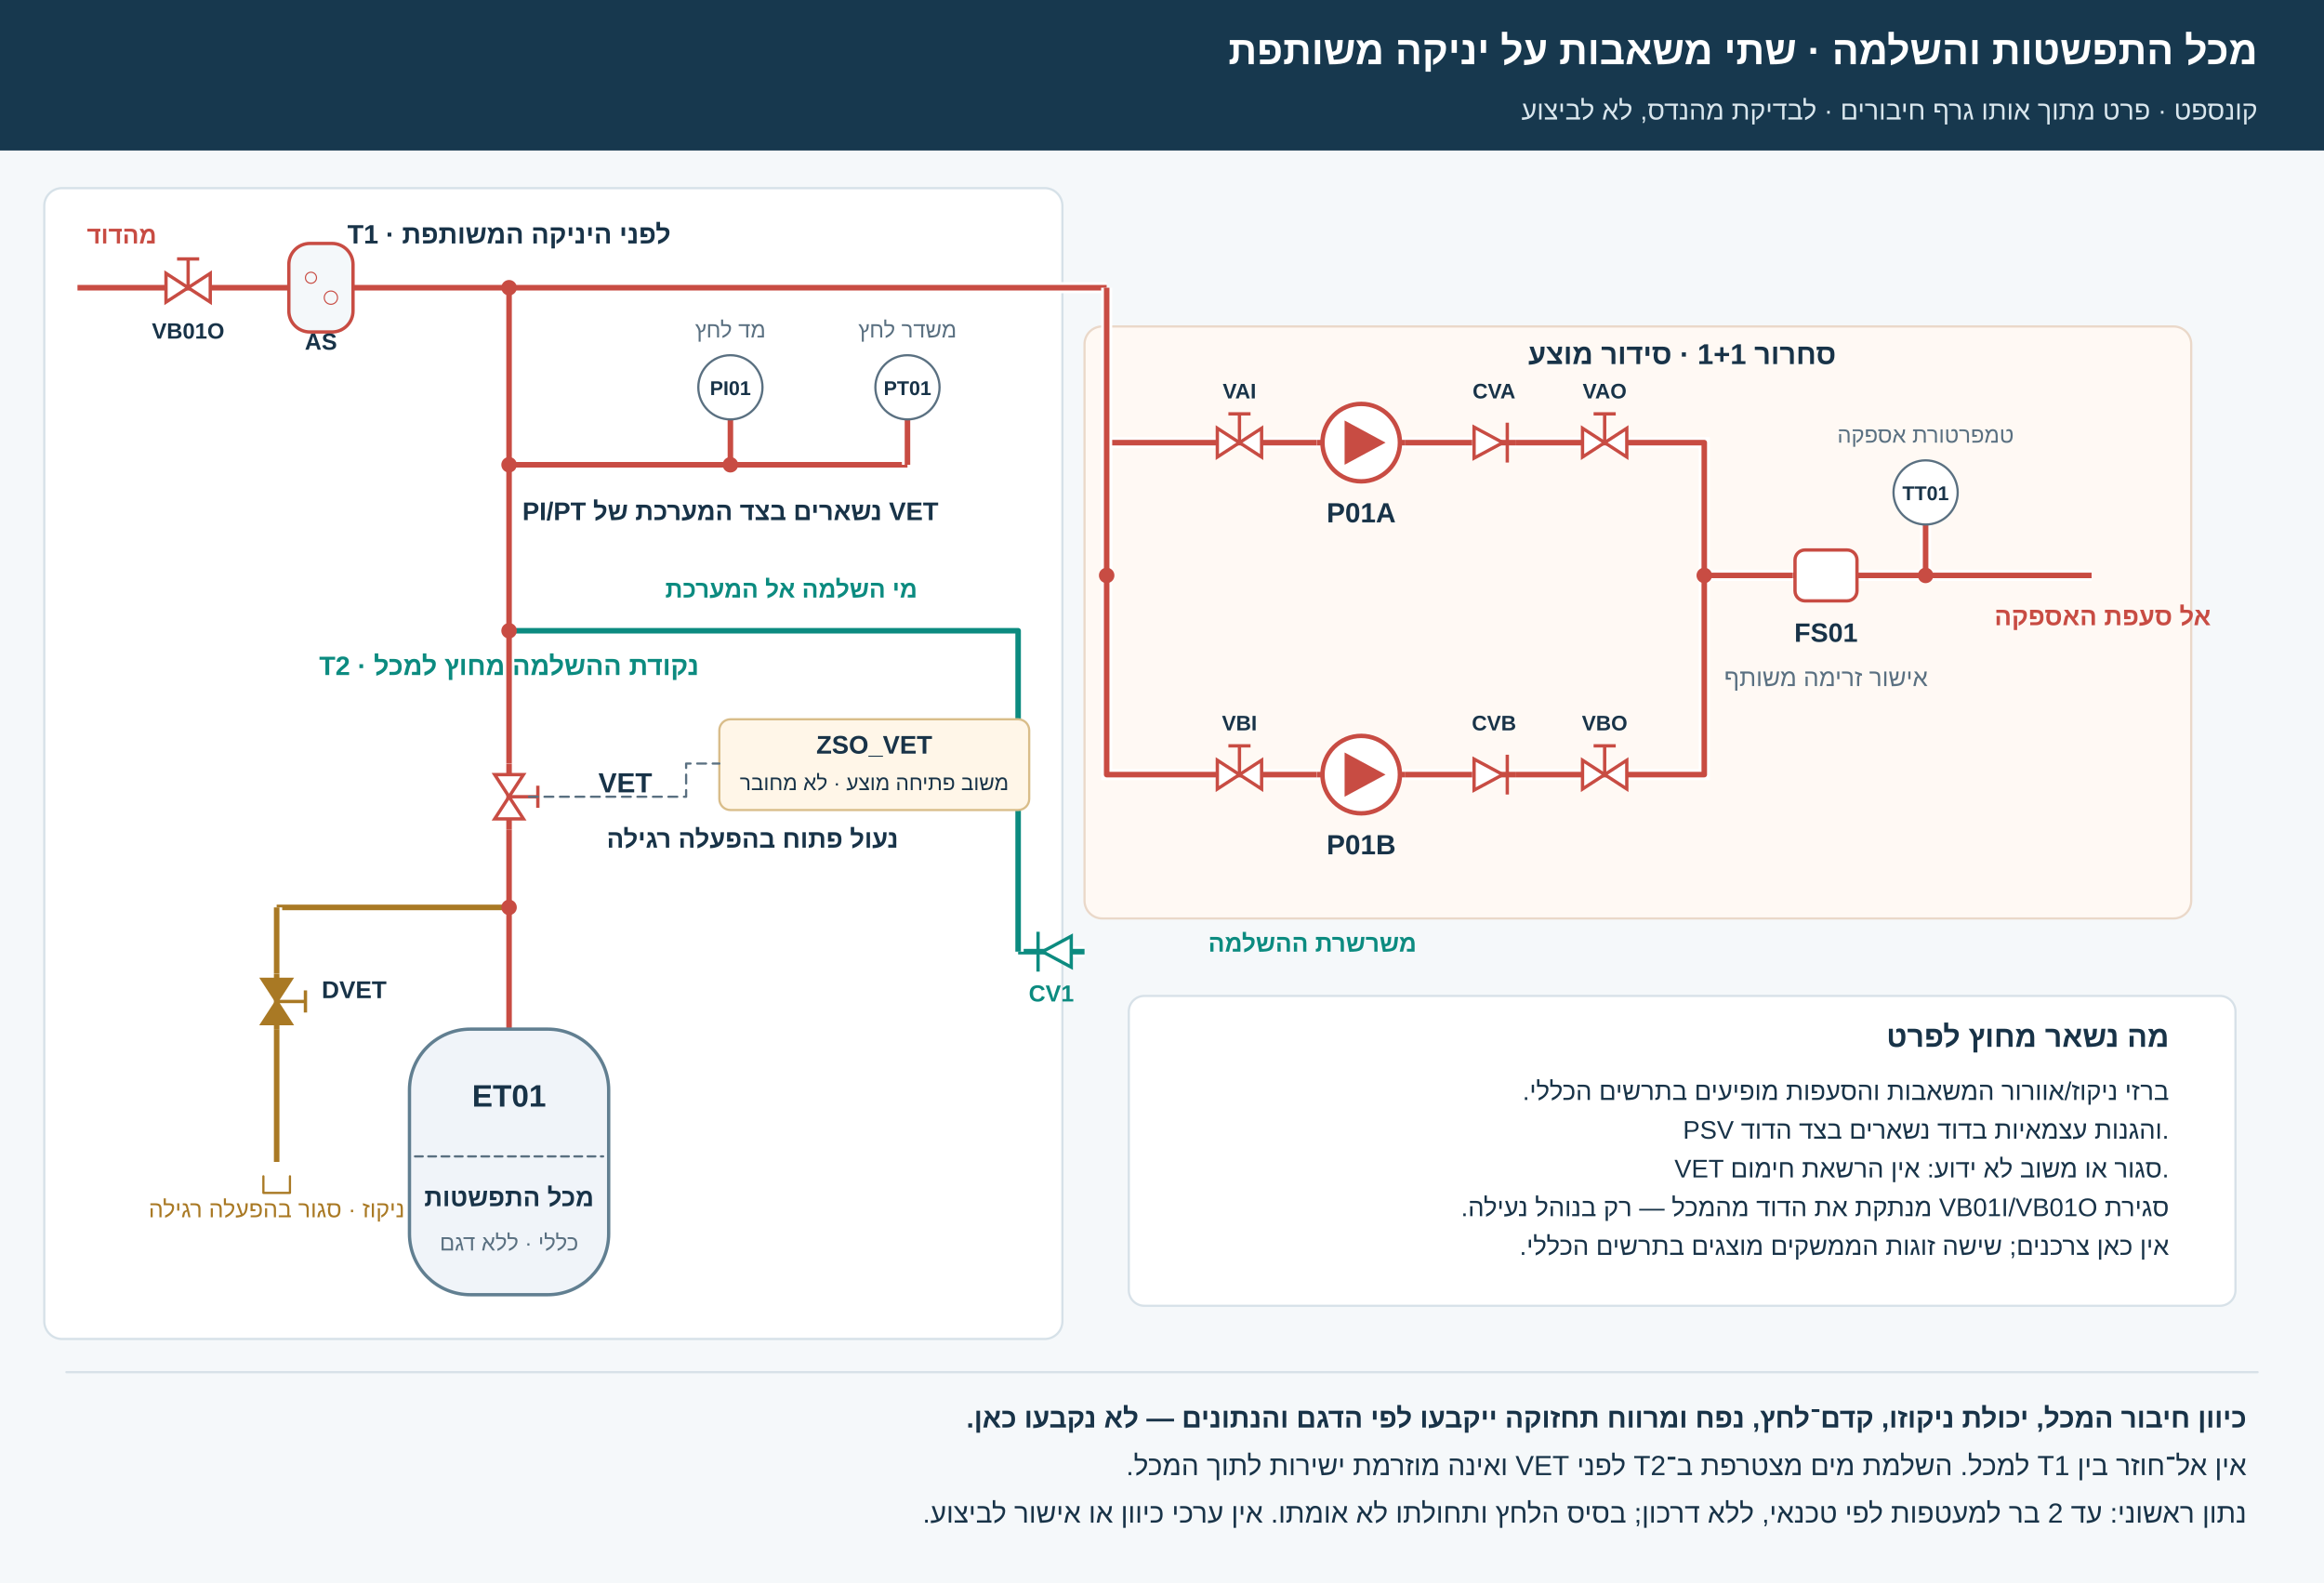
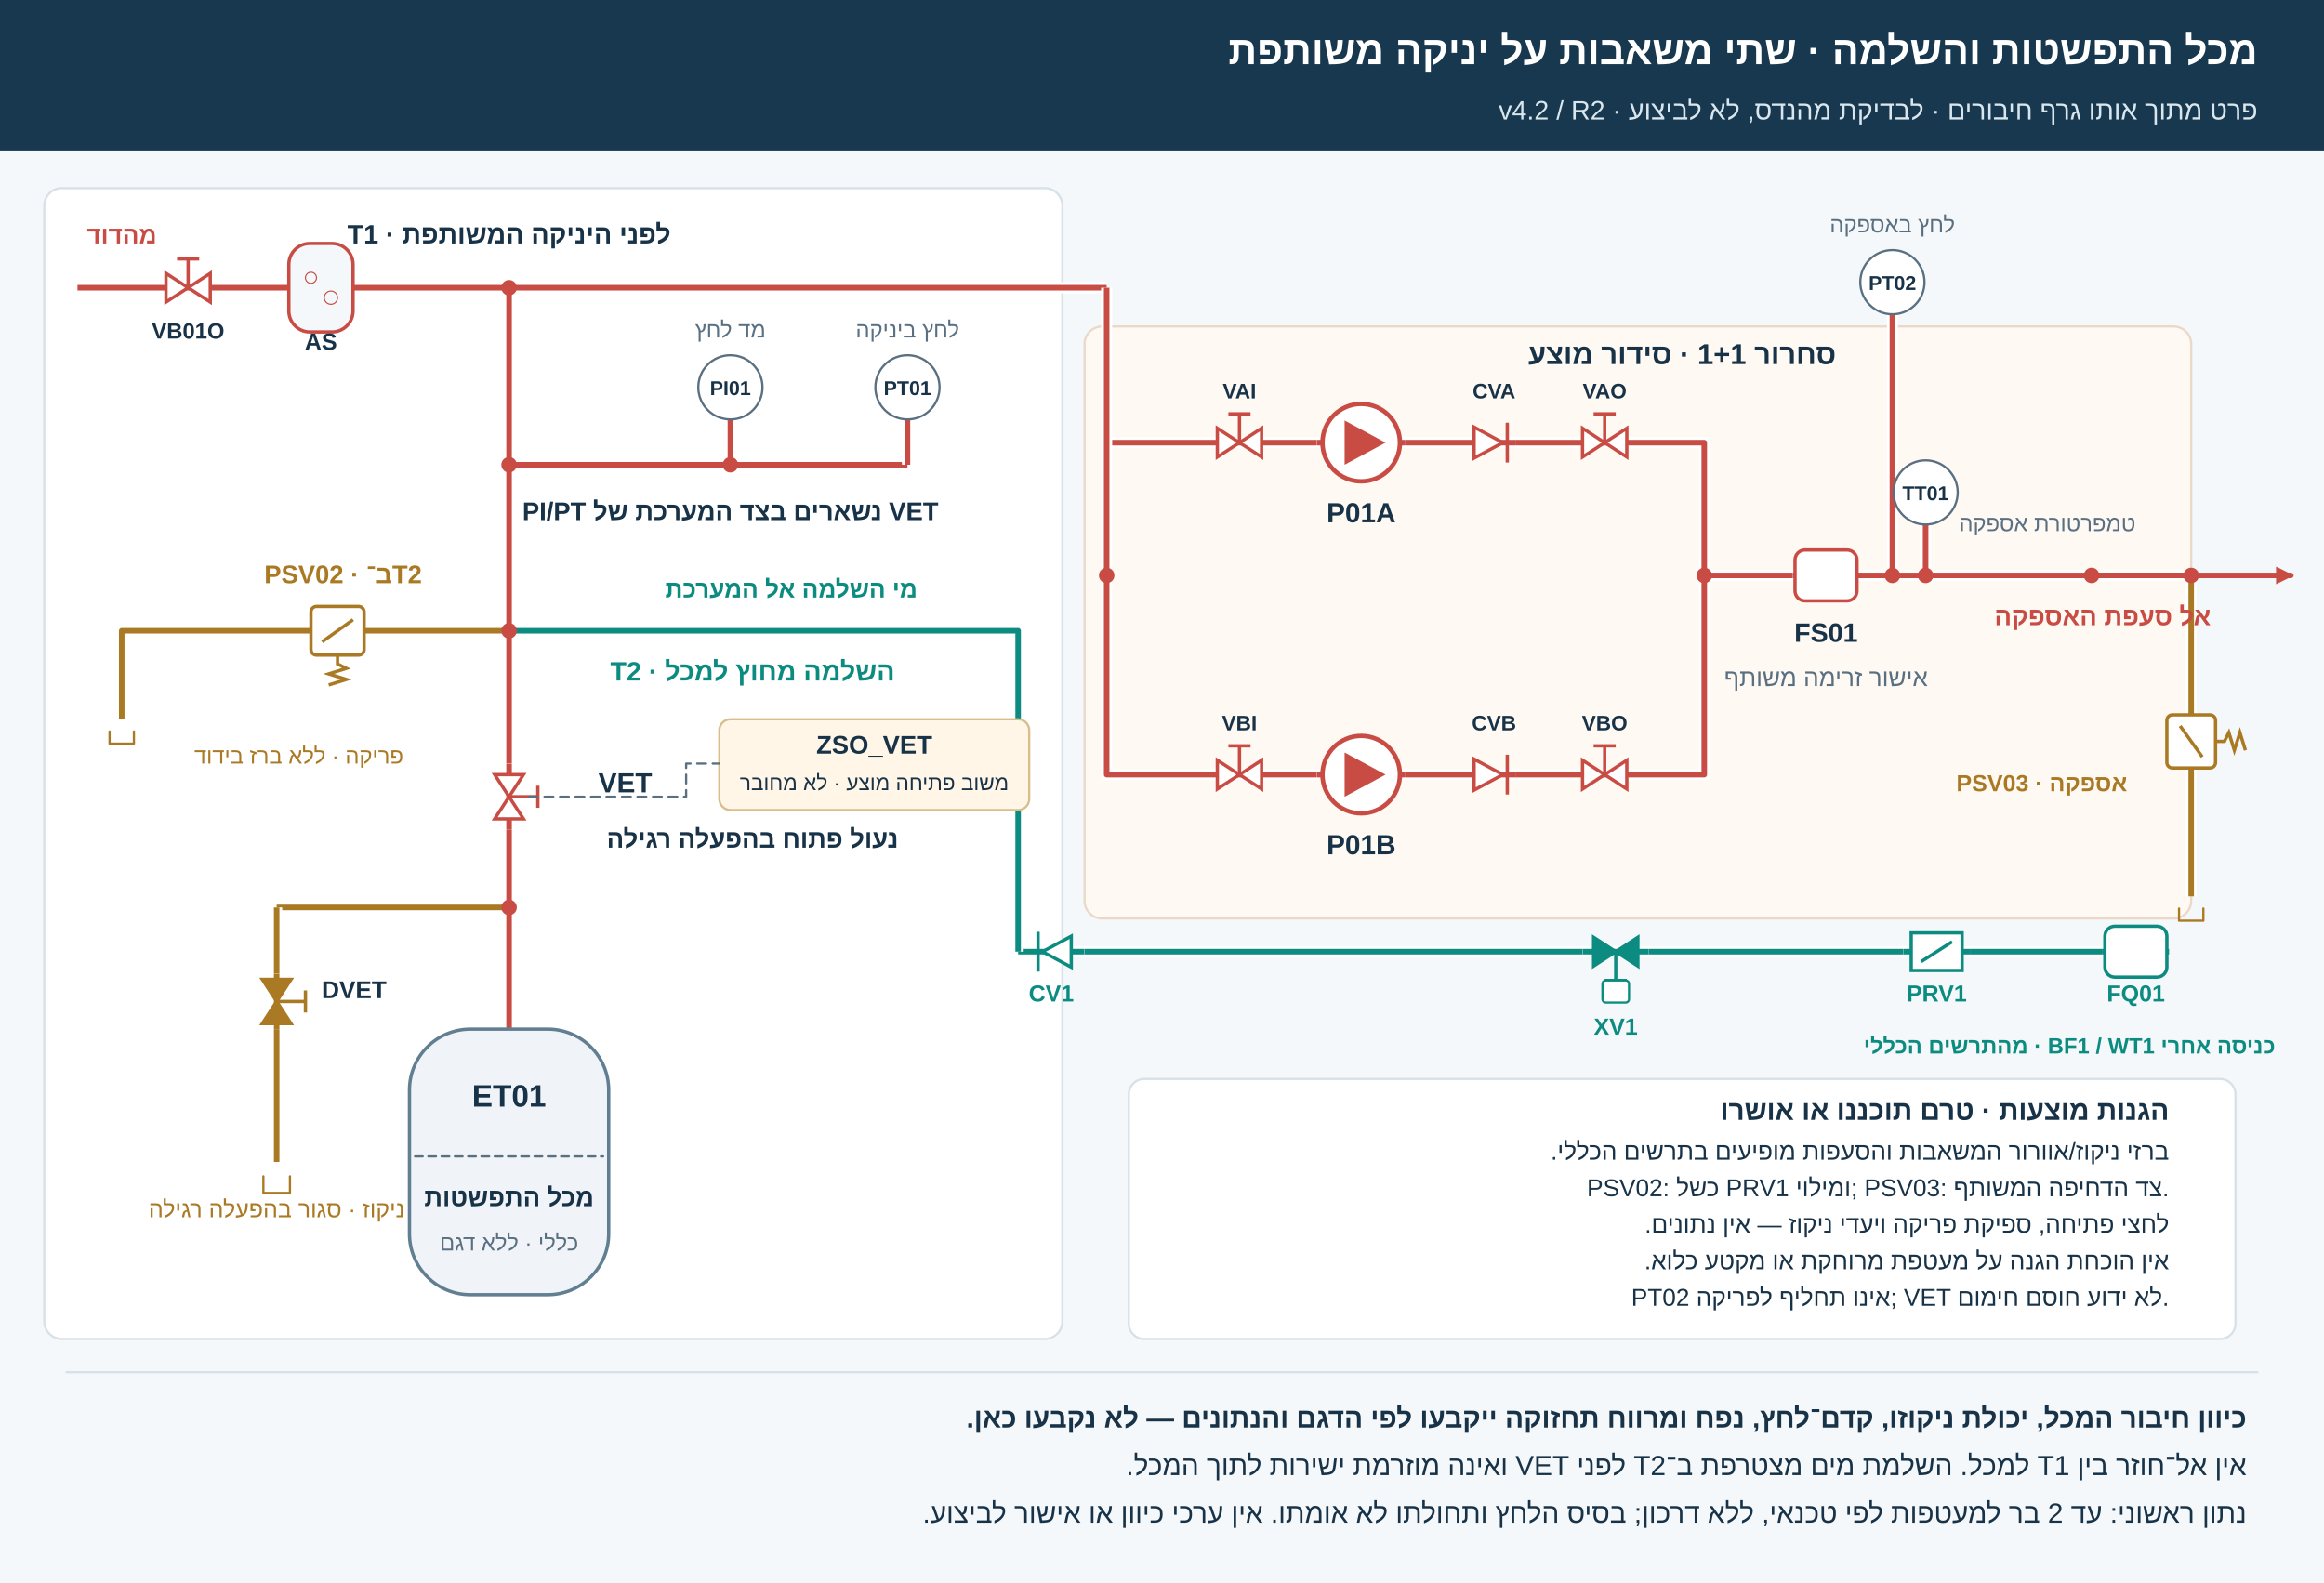
<svg xmlns="http://www.w3.org/2000/svg" width="2100" height="1430" viewBox="0 0 2100 1430" role="img" aria-labelledby="detail-title detail-description">
  <defs>
    <marker id="hot" viewBox="0 0 12 12" refX="10" refY="6" markerWidth="3.2" markerHeight="3.2" orient="auto-start-reverse">
      <path d="M0 0 L12 6 L0 12 Z" fill="#c84c43" />
    </marker>
    <marker id="ret" viewBox="0 0 12 12" refX="10" refY="6" markerWidth="3.2" markerHeight="3.2" orient="auto-start-reverse">
      <path d="M0 0 L12 6 L0 12 Z" fill="#217ca9" />
    </marker>
    <marker id="fill" viewBox="0 0 12 12" refX="10" refY="6" markerWidth="3.2" markerHeight="3.2" orient="auto-start-reverse">
      <path d="M0 0 L12 6 L0 12 Z" fill="#0c8b80" />
    </marker>
    <marker id="chem" viewBox="0 0 12 12" refX="10" refY="6" markerWidth="3.2" markerHeight="3.2" orient="auto-start-reverse">
      <path d="M0 0 L12 6 L0 12 Z" fill="#8652aa" />
    </marker>
    <marker id="drain" viewBox="0 0 12 12" refX="10" refY="6" markerWidth="3.2" markerHeight="3.2" orient="auto-start-reverse">
      <path d="M0 0 L12 6 L0 12 Z" fill="#a97924" />
    </marker>
    <marker id="ink" viewBox="0 0 12 12" refX="10" refY="6" markerWidth="3.2" markerHeight="3.2" orient="auto-start-reverse">
      <path d="M0 0 L12 6 L0 12 Z" fill="#183348" />
    </marker>
    <marker id="muted" viewBox="0 0 12 12" refX="10" refY="6" markerWidth="3.2" markerHeight="3.2" orient="auto-start-reverse">
      <path d="M0 0 L12 6 L0 12 Z" fill="#5a7081" />
    </marker>
    <marker id="line" viewBox="0 0 12 12" refX="10" refY="6" markerWidth="3.2" markerHeight="3.2" orient="auto-start-reverse">
      <path d="M0 0 L12 6 L0 12 Z" fill="#d7e1e8" />
    </marker>
  </defs>
  <g font-family="Arial, Noto Sans Hebrew, sans-serif">
    <rect x="0" y="0" width="2100" height="1430" rx="0" fill="#f5f8fa" stroke="#f5f8fa" stroke-width="2" />
    <rect x="0" y="0" width="2100" height="135" rx="0" fill="#17384e" stroke="#17384e" stroke-width="2" />
    <text x="2040" y="58" fill="white" font-size="36" font-weight="700" text-anchor="start" direction="rtl" unicode-bidi="plaintext">מכל התפשטות והשלמה · שתי משאבות על יניקה משותפת</text>
-     <text x="2040" y="108" fill="#d9e6ed" font-size="24" font-weight="400" text-anchor="start" direction="rtl" unicode-bidi="plaintext">קונספט · פרט מתוך אותו גרף חיבורים · לבדיקת מהנדס, לא לביצוע</text>
+     <text x="2040" y="108" fill="#d9e6ed" font-size="24" font-weight="400" text-anchor="start" direction="rtl" unicode-bidi="plaintext">v4.2 / R2 · פרט מתוך אותו גרף חיבורים · לבדיקת מהנדס, לא לביצוע</text>
    <rect x="40" y="170" width="920" height="1040" rx="16" fill="white" stroke="#d6e1e8" stroke-width="2" />
    <rect x="980" y="295" width="1000" height="535" rx="16" fill="#fff9f4" stroke="#ead8c9" stroke-width="2" />
    <text x="1520" y="329" fill="#183348" font-size="26" font-weight="700" text-anchor="middle" direction="rtl" unicode-bidi="plaintext">סחרור 1+1 · סידור מוצע</text>
    <g data-edge="AS_IN&gt;AS_OUT" data-a="AS_IN" data-b="AS_OUT" data-kind="hot" data-state="open">
      <path d="M 260 260 L 320 260" fill="none" stroke="white" stroke-width="10" />
      <path d="M 260 260 L 320 260" fill="none" stroke="#c84c43" stroke-width="5" stroke-linejoin="round" />
    </g>
    <g data-edge="AS_OUT&gt;T1" data-a="AS_OUT" data-b="T1" data-kind="hot" data-state="open">
      <path d="M 320 260 L 460 260" fill="none" stroke="white" stroke-width="10" />
      <path d="M 320 260 L 460 260" fill="none" stroke="#c84c43" stroke-width="5" stroke-linejoin="round" />
    </g>
    <g data-edge="FS_IN&gt;FS_OUT" data-a="FS_IN" data-b="FS_OUT" data-kind="hot" data-state="open">
      <path d="M 1620 520 L 1680 520" fill="none" stroke="white" stroke-width="10" />
      <path d="M 1620 520 L 1680 520" fill="none" stroke="#c84c43" stroke-width="5" stroke-linejoin="round" />
    </g>
-     <g data-edge="FS_OUT&gt;TT_TAP" data-a="FS_OUT" data-b="TT_TAP" data-kind="hot" data-state="open">
-       <path d="M 1680 520 L 1740 520" fill="none" stroke="white" stroke-width="10" />
-       <path d="M 1680 520 L 1740 520" fill="none" stroke="#c84c43" stroke-width="5" stroke-linejoin="round" />
-     </g>
    <g data-edge="TT_TAP&gt;SUPPLY" data-a="TT_TAP" data-b="SUPPLY" data-kind="hot" data-state="open">
      <path d="M 1740 520 L 1890 520" fill="none" stroke="white" stroke-width="10" />
      <path d="M 1740 520 L 1890 520" fill="none" stroke="#c84c43" stroke-width="5" stroke-linejoin="round" />
    </g>
    <g data-edge="TT_TAP&gt;TT01" data-a="TT_TAP" data-b="TT01" data-kind="hot" data-state="open">
      <path d="M 1740 520 L 1740 445" fill="none" stroke="white" stroke-width="10" />
      <path d="M 1740 520 L 1740 445" fill="none" stroke="#c84c43" stroke-width="5" stroke-linejoin="round" />
    </g>
    <g data-edge="T1&gt;ET_PRESS_TEE" data-a="T1" data-b="ET_PRESS_TEE" data-kind="hot" data-state="open">
      <path d="M 460 260 L 460 420" fill="none" stroke="white" stroke-width="10" />
      <path d="M 460 260 L 460 420" fill="none" stroke="#c84c43" stroke-width="5" stroke-linejoin="round" />
    </g>
    <g data-edge="ET_PRESS_TEE&gt;T2" data-a="ET_PRESS_TEE" data-b="T2" data-kind="hot" data-state="open">
      <path d="M 460 420 L 460 570" fill="none" stroke="white" stroke-width="10" />
      <path d="M 460 420 L 460 570" fill="none" stroke="#c84c43" stroke-width="5" stroke-linejoin="round" />
    </g>
    <g data-edge="ET_PRESS_TEE&gt;PI_TAP" data-a="ET_PRESS_TEE" data-b="PI_TAP" data-kind="hot" data-state="open">
      <path d="M 460 420 L 660 420" fill="none" stroke="white" stroke-width="10" />
      <path d="M 460 420 L 660 420" fill="none" stroke="#c84c43" stroke-width="5" stroke-linejoin="round" />
    </g>
    <g data-edge="PI_TAP&gt;PT_TAP" data-a="PI_TAP" data-b="PT_TAP" data-kind="hot" data-state="open">
      <path d="M 660 420 L 820 420" fill="none" stroke="white" stroke-width="10" />
      <path d="M 660 420 L 820 420" fill="none" stroke="#c84c43" stroke-width="5" stroke-linejoin="round" />
    </g>
    <g data-edge="PI_TAP&gt;PI01" data-a="PI_TAP" data-b="PI01" data-kind="hot" data-state="open">
      <path d="M 660 420 L 660 350" fill="none" stroke="white" stroke-width="10" />
      <path d="M 660 420 L 660 350" fill="none" stroke="#c84c43" stroke-width="5" stroke-linejoin="round" />
    </g>
    <g data-edge="PT_TAP&gt;PT01" data-a="PT_TAP" data-b="PT01" data-kind="hot" data-state="open">
      <path d="M 820 420 L 820 350" fill="none" stroke="white" stroke-width="10" />
      <path d="M 820 420 L 820 350" fill="none" stroke="#c84c43" stroke-width="5" stroke-linejoin="round" />
    </g>
    <g data-edge="VET_IN&gt;VET_OUT" data-a="VET_IN" data-b="VET_OUT" data-kind="hot" data-state="locked_open">
      <path d="M 460 690 L 460 750" fill="none" stroke="white" stroke-width="10" />
      <path d="M 460 690 L 460 750" fill="none" stroke="#c84c43" stroke-width="5" stroke-linejoin="round" />
    </g>
    <g data-edge="T2&gt;VET_IN" data-a="T2" data-b="VET_IN" data-kind="hot" data-state="open">
      <path d="M 460 570 L 460 690" fill="none" stroke="white" stroke-width="10" />
      <path d="M 460 570 L 460 690" fill="none" stroke="#c84c43" stroke-width="5" stroke-linejoin="round" />
    </g>
    <g data-edge="VET_OUT&gt;ET_DRAIN_TEE" data-a="VET_OUT" data-b="ET_DRAIN_TEE" data-kind="hot" data-state="open">
      <path d="M 460 750 L 460 820" fill="none" stroke="white" stroke-width="10" />
      <path d="M 460 750 L 460 820" fill="none" stroke="#c84c43" stroke-width="5" stroke-linejoin="round" />
    </g>
    <g data-edge="ET_DRAIN_TEE&gt;ET_WATER" data-a="ET_DRAIN_TEE" data-b="ET_WATER" data-kind="hot" data-state="open">
      <path d="M 460 820 L 460 930" fill="none" stroke="white" stroke-width="10" />
      <path d="M 460 820 L 460 930" fill="none" stroke="#c84c43" stroke-width="5" stroke-linejoin="round" />
    </g>
    <g data-edge="ET_DRAIN_TEE&gt;DRAIN_BRANCH" data-a="ET_DRAIN_TEE" data-b="DRAIN_BRANCH" data-kind="drain" data-state="open">
      <path d="M 460 820 L 250 820" fill="none" stroke="white" stroke-width="10" />
      <path d="M 460 820 L 250 820" fill="none" stroke="#a97924" stroke-width="5" stroke-linejoin="round" />
    </g>
    <g data-edge="DVET_IN&gt;DVET_OUT" data-a="DVET_IN" data-b="DVET_OUT" data-kind="drain" data-state="closed">
      <path d="M 250 880 L 250 930" fill="none" stroke="white" stroke-width="10" />
      <path d="M 250 880 L 250 930" fill="none" stroke="#a97924" stroke-width="5" stroke-linejoin="round" />
    </g>
    <g data-edge="DRAIN_BRANCH&gt;DVET_IN" data-a="DRAIN_BRANCH" data-b="DVET_IN" data-kind="drain" data-state="open">
      <path d="M 250 820 L 250 880" fill="none" stroke="white" stroke-width="10" />
      <path d="M 250 820 L 250 880" fill="none" stroke="#a97924" stroke-width="5" stroke-linejoin="round" />
    </g>
    <g data-edge="DVET_OUT&gt;ET_DRAIN" data-a="DVET_OUT" data-b="ET_DRAIN" data-kind="drain" data-state="open">
      <path d="M 250 930 L 250 1050" fill="none" stroke="white" stroke-width="10" />
      <path d="M 250 930 L 250 1050" fill="none" stroke="#a97924" stroke-width="5" stroke-linejoin="round" />
    </g>
+     <g data-edge="FQ_IN&gt;FQ_OUT" data-a="FQ_IN" data-b="FQ_OUT" data-kind="fill" data-state="open">
+       <path d="M 1960 860 L 1900 860" fill="none" stroke="white" stroke-width="10" />
+       <path d="M 1960 860 L 1900 860" fill="none" stroke="#0c8b80" stroke-width="5" stroke-linejoin="round" />
+     </g>
+     <g data-edge="PRV1_IN&gt;PRV1_OUT" data-a="PRV1_IN" data-b="PRV1_OUT" data-kind="fill" data-state="open">
+       <path d="M 1780 860 L 1720 860" fill="none" stroke="white" stroke-width="10" />
+       <path d="M 1780 860 L 1720 860" fill="none" stroke="#0c8b80" stroke-width="5" stroke-linejoin="round" />
+     </g>
+     <g data-edge="FQ_OUT&gt;PRV1_IN" data-a="FQ_OUT" data-b="PRV1_IN" data-kind="fill" data-state="open">
+       <path d="M 1900 860 L 1780 860" fill="none" stroke="white" stroke-width="10" />
+       <path d="M 1900 860 L 1780 860" fill="none" stroke="#0c8b80" stroke-width="5" stroke-linejoin="round" />
+     </g>
+     <g data-edge="XV1_IN&gt;XV1_OUT" data-a="XV1_IN" data-b="XV1_OUT" data-kind="fill" data-state="controlled_closed">
+       <path d="M 1490 860 L 1430 860" fill="none" stroke="white" stroke-width="10" />
+       <path d="M 1490 860 L 1430 860" fill="none" stroke="#0c8b80" stroke-width="5" stroke-linejoin="round" />
+     </g>
+     <g data-edge="PRV1_OUT&gt;XV1_IN" data-a="PRV1_OUT" data-b="XV1_IN" data-kind="fill" data-state="open">
+       <path d="M 1720 860 L 1490 860" fill="none" stroke="white" stroke-width="10" />
+       <path d="M 1720 860 L 1490 860" fill="none" stroke="#0c8b80" stroke-width="5" stroke-linejoin="round" />
+     </g>
    <g data-edge="CV1_IN&gt;CV1_OUT" data-a="CV1_IN" data-b="CV1_OUT" data-kind="fill" data-state="oneway">
      <path d="M 980 860 L 920 860" fill="none" stroke="white" stroke-width="10" />
      <path d="M 980 860 L 920 860" fill="none" stroke="#0c8b80" stroke-width="5" stroke-linejoin="round" />
    </g>
+     <g data-edge="XV1_OUT&gt;CV1_IN" data-a="XV1_OUT" data-b="CV1_IN" data-kind="fill" data-state="open">
+       <path d="M 1430 860 L 980 860" fill="none" stroke="white" stroke-width="10" />
+       <path d="M 1430 860 L 980 860" fill="none" stroke="#0c8b80" stroke-width="5" stroke-linejoin="round" />
+     </g>
    <g data-edge="CV1_OUT&gt;T2" data-a="CV1_OUT" data-b="T2" data-kind="fill" data-state="open">
      <path d="M 920 860 L 920 570 L 460 570" fill="none" stroke="white" stroke-width="10" />
      <path d="M 920 860 L 920 570 L 460 570" fill="none" stroke="#0c8b80" stroke-width="5" stroke-linejoin="round" />
    </g>
    <g data-edge="P_SUC&gt;P01A_VI_IN" data-a="P_SUC" data-b="P01A_VI_IN" data-kind="hot" data-state="open">
      <path d="M 1000 520 L 1000 400 L 1100 400" fill="none" stroke="white" stroke-width="10" />
      <path d="M 1000 520 L 1000 400 L 1100 400" fill="none" stroke="#c84c43" stroke-width="5" stroke-linejoin="round" />
    </g>
    <g data-edge="P01A_VI_IN&gt;P01A_VI_OUT" data-a="P01A_VI_IN" data-b="P01A_VI_OUT" data-kind="hot" data-state="open">
      <path d="M 1100 400 L 1140 400" fill="none" stroke="white" stroke-width="10" />
      <path d="M 1100 400 L 1140 400" fill="none" stroke="#c84c43" stroke-width="5" stroke-linejoin="round" />
    </g>
    <g data-edge="P01A_VI_OUT&gt;P01A_IN" data-a="P01A_VI_OUT" data-b="P01A_IN" data-kind="hot" data-state="open">
      <path d="M 1140 400 L 1190 400" fill="none" stroke="white" stroke-width="10" />
      <path d="M 1140 400 L 1190 400" fill="none" stroke="#c84c43" stroke-width="5" stroke-linejoin="round" />
    </g>
    <g data-edge="P01A_IN&gt;P01A_OUT" data-a="P01A_IN" data-b="P01A_OUT" data-kind="hot" data-state="open">
      <path d="M 1190 400 L 1270 400" fill="none" stroke="white" stroke-width="10" />
      <path d="M 1190 400 L 1270 400" fill="none" stroke="#c84c43" stroke-width="5" stroke-linejoin="round" />
    </g>
    <g data-edge="P01A_OUT&gt;P01A_CV_IN" data-a="P01A_OUT" data-b="P01A_CV_IN" data-kind="hot" data-state="open">
      <path d="M 1270 400 L 1330 400" fill="none" stroke="white" stroke-width="10" />
      <path d="M 1270 400 L 1330 400" fill="none" stroke="#c84c43" stroke-width="5" stroke-linejoin="round" />
    </g>
    <g data-edge="P01A_CV_IN&gt;P01A_CV_OUT" data-a="P01A_CV_IN" data-b="P01A_CV_OUT" data-kind="hot" data-state="open">
      <path d="M 1330 400 L 1370 400" fill="none" stroke="white" stroke-width="10" />
      <path d="M 1330 400 L 1370 400" fill="none" stroke="#c84c43" stroke-width="5" stroke-linejoin="round" />
    </g>
    <g data-edge="P01A_CV_OUT&gt;P01A_VO_IN" data-a="P01A_CV_OUT" data-b="P01A_VO_IN" data-kind="hot" data-state="open">
      <path d="M 1370 400 L 1430 400" fill="none" stroke="white" stroke-width="10" />
      <path d="M 1370 400 L 1430 400" fill="none" stroke="#c84c43" stroke-width="5" stroke-linejoin="round" />
    </g>
    <g data-edge="P01A_VO_IN&gt;P01A_VO_OUT" data-a="P01A_VO_IN" data-b="P01A_VO_OUT" data-kind="hot" data-state="open">
      <path d="M 1430 400 L 1470 400" fill="none" stroke="white" stroke-width="10" />
      <path d="M 1430 400 L 1470 400" fill="none" stroke="#c84c43" stroke-width="5" stroke-linejoin="round" />
    </g>
    <g data-edge="P01A_VO_OUT&gt;P_DIS" data-a="P01A_VO_OUT" data-b="P_DIS" data-kind="hot" data-state="open">
      <path d="M 1470 400 L 1540 400 L 1540 520" fill="none" stroke="white" stroke-width="10" />
      <path d="M 1470 400 L 1540 400 L 1540 520" fill="none" stroke="#c84c43" stroke-width="5" stroke-linejoin="round" />
    </g>
    <g data-edge="P_SUC&gt;P01B_VI_IN" data-a="P_SUC" data-b="P01B_VI_IN" data-kind="hot" data-state="open">
      <path d="M 1000 520 L 1000 700 L 1100 700" fill="none" stroke="white" stroke-width="10" />
      <path d="M 1000 520 L 1000 700 L 1100 700" fill="none" stroke="#c84c43" stroke-width="5" stroke-linejoin="round" />
    </g>
    <g data-edge="P01B_VI_IN&gt;P01B_VI_OUT" data-a="P01B_VI_IN" data-b="P01B_VI_OUT" data-kind="hot" data-state="open">
      <path d="M 1100 700 L 1140 700" fill="none" stroke="white" stroke-width="10" />
      <path d="M 1100 700 L 1140 700" fill="none" stroke="#c84c43" stroke-width="5" stroke-linejoin="round" />
    </g>
    <g data-edge="P01B_VI_OUT&gt;P01B_IN" data-a="P01B_VI_OUT" data-b="P01B_IN" data-kind="hot" data-state="open">
      <path d="M 1140 700 L 1190 700" fill="none" stroke="white" stroke-width="10" />
      <path d="M 1140 700 L 1190 700" fill="none" stroke="#c84c43" stroke-width="5" stroke-linejoin="round" />
    </g>
    <g data-edge="P01B_IN&gt;P01B_OUT" data-a="P01B_IN" data-b="P01B_OUT" data-kind="hot" data-state="open">
      <path d="M 1190 700 L 1270 700" fill="none" stroke="white" stroke-width="10" />
      <path d="M 1190 700 L 1270 700" fill="none" stroke="#c84c43" stroke-width="5" stroke-linejoin="round" />
    </g>
    <g data-edge="P01B_OUT&gt;P01B_CV_IN" data-a="P01B_OUT" data-b="P01B_CV_IN" data-kind="hot" data-state="open">
      <path d="M 1270 700 L 1330 700" fill="none" stroke="white" stroke-width="10" />
      <path d="M 1270 700 L 1330 700" fill="none" stroke="#c84c43" stroke-width="5" stroke-linejoin="round" />
    </g>
    <g data-edge="P01B_CV_IN&gt;P01B_CV_OUT" data-a="P01B_CV_IN" data-b="P01B_CV_OUT" data-kind="hot" data-state="open">
      <path d="M 1330 700 L 1370 700" fill="none" stroke="white" stroke-width="10" />
      <path d="M 1330 700 L 1370 700" fill="none" stroke="#c84c43" stroke-width="5" stroke-linejoin="round" />
    </g>
    <g data-edge="P01B_CV_OUT&gt;P01B_VO_IN" data-a="P01B_CV_OUT" data-b="P01B_VO_IN" data-kind="hot" data-state="open">
      <path d="M 1370 700 L 1430 700" fill="none" stroke="white" stroke-width="10" />
      <path d="M 1370 700 L 1430 700" fill="none" stroke="#c84c43" stroke-width="5" stroke-linejoin="round" />
    </g>
    <g data-edge="P01B_VO_IN&gt;P01B_VO_OUT" data-a="P01B_VO_IN" data-b="P01B_VO_OUT" data-kind="hot" data-state="open">
      <path d="M 1430 700 L 1470 700" fill="none" stroke="white" stroke-width="10" />
      <path d="M 1430 700 L 1470 700" fill="none" stroke="#c84c43" stroke-width="5" stroke-linejoin="round" />
    </g>
    <g data-edge="P01B_VO_OUT&gt;P_DIS" data-a="P01B_VO_OUT" data-b="P_DIS" data-kind="hot" data-state="open">
      <path d="M 1470 700 L 1540 700 L 1540 520" fill="none" stroke="white" stroke-width="10" />
      <path d="M 1470 700 L 1540 700 L 1540 520" fill="none" stroke="#c84c43" stroke-width="5" stroke-linejoin="round" />
    </g>
    <g data-edge="P_DIS&gt;FS_IN" data-a="P_DIS" data-b="FS_IN" data-kind="hot" data-state="open">
      <path d="M 1540 520 L 1620 520" fill="none" stroke="white" stroke-width="10" />
      <path d="M 1540 520 L 1620 520" fill="none" stroke="#c84c43" stroke-width="5" stroke-linejoin="round" />
    </g>
    <g data-edge="B_OUT&gt;VB01O_IN" data-a="B_OUT" data-b="VB01O_IN" data-kind="hot" data-state="open">
      <path d="M 70 260 L 150 260" fill="none" stroke="white" stroke-width="10" />
      <path d="M 70 260 L 150 260" fill="none" stroke="#c84c43" stroke-width="5" stroke-linejoin="round" />
    </g>
    <g data-edge="VB01O_IN&gt;VB01O_OUT" data-a="VB01O_IN" data-b="VB01O_OUT" data-kind="hot" data-state="open">
      <path d="M 150 260 L 190 260" fill="none" stroke="white" stroke-width="10" />
      <path d="M 150 260 L 190 260" fill="none" stroke="#c84c43" stroke-width="5" stroke-linejoin="round" />
    </g>
    <g data-edge="VB01O_OUT&gt;AS_IN" data-a="VB01O_OUT" data-b="AS_IN" data-kind="hot" data-state="open">
      <path d="M 190 260 L 260 260" fill="none" stroke="white" stroke-width="10" />
      <path d="M 190 260 L 260 260" fill="none" stroke="#c84c43" stroke-width="5" stroke-linejoin="round" />
    </g>
    <g data-edge="T1&gt;P_HI" data-a="T1" data-b="P_HI" data-kind="hot" data-state="open">
      <path d="M 460 260 L 1000 260" fill="none" stroke="white" stroke-width="10" />
      <path d="M 460 260 L 1000 260" fill="none" stroke="#c84c43" stroke-width="5" stroke-linejoin="round" />
    </g>
    <g data-edge="P_HI&gt;P_SUC" data-a="P_HI" data-b="P_SUC" data-kind="hot" data-state="open">
      <path d="M 1000 260 L 1000 520" fill="none" stroke="white" stroke-width="10" />
      <path d="M 1000 260 L 1000 520" fill="none" stroke="#c84c43" stroke-width="5" stroke-linejoin="round" />
+     </g>
+     <g data-edge="FS_OUT&gt;PT02_TAP" data-a="FS_OUT" data-b="PT02_TAP" data-kind="hot" data-state="open">
+       <path d="M 1680 520 L 1710 520" fill="none" stroke="white" stroke-width="10" />
+       <path d="M 1680 520 L 1710 520" fill="none" stroke="#c84c43" stroke-width="5" stroke-linejoin="round" />
+     </g>
+     <g data-edge="PT02_TAP&gt;TT_TAP" data-a="PT02_TAP" data-b="TT_TAP" data-kind="hot" data-state="open">
+       <path d="M 1710 520 L 1740 520" fill="none" stroke="white" stroke-width="10" />
+       <path d="M 1710 520 L 1740 520" fill="none" stroke="#c84c43" stroke-width="5" stroke-linejoin="round" />
+     </g>
+     <g data-edge="PT02_TAP&gt;PT02" data-a="PT02_TAP" data-b="PT02" data-kind="hot" data-state="open">
+       <path d="M 1710 520 L 1710 255" fill="none" stroke="white" stroke-width="10" />
+       <path d="M 1710 520 L 1710 255" fill="none" stroke="#c84c43" stroke-width="5" stroke-linejoin="round" />
+     </g>
+     <g data-edge="T2&gt;PSV02_IN" data-a="T2" data-b="PSV02_IN" data-kind="drain" data-state="open">
+       <path d="M 460 570 L 330 570" fill="none" stroke="white" stroke-width="10" />
+       <path d="M 460 570 L 330 570" fill="none" stroke="#a97924" stroke-width="5" stroke-linejoin="round" />
+     </g>
+     <g data-edge="PSV02_IN&gt;PSV02_OUT" data-a="PSV02_IN" data-b="PSV02_OUT" data-kind="drain" data-state="relief">
+       <path d="M 330 570 L 280 570" fill="none" stroke="white" stroke-width="10" />
+       <path d="M 330 570 L 280 570" fill="none" stroke="#a97924" stroke-width="5" stroke-linejoin="round" />
+     </g>
+     <g data-edge="PSV02_OUT&gt;PSV02_END" data-a="PSV02_OUT" data-b="PSV02_END" data-kind="drain" data-state="open">
+       <path d="M 280 570 L 110 570 L 110 650" fill="none" stroke="white" stroke-width="10" />
+       <path d="M 280 570 L 110 570 L 110 650" fill="none" stroke="#a97924" stroke-width="5" stroke-linejoin="round" />
+     </g>
+     <g data-edge="SUPPLY&gt;PSV03_IN" data-a="SUPPLY" data-b="PSV03_IN" data-kind="drain" data-state="open">
+       <path d="M 1890 520 L 1980 520 L 1980 650" fill="none" stroke="white" stroke-width="10" />
+       <path d="M 1890 520 L 1980 520 L 1980 650" fill="none" stroke="#a97924" stroke-width="5" stroke-linejoin="round" />
+     </g>
+     <g data-edge="PSV03_IN&gt;PSV03_OUT" data-a="PSV03_IN" data-b="PSV03_OUT" data-kind="drain" data-state="relief">
+       <path d="M 1980 650 L 1980 690" fill="none" stroke="white" stroke-width="10" />
+       <path d="M 1980 650 L 1980 690" fill="none" stroke="#a97924" stroke-width="5" stroke-linejoin="round" />
+     </g>
+     <g data-edge="PSV03_OUT&gt;PSV03_END" data-a="PSV03_OUT" data-b="PSV03_END" data-kind="drain" data-state="open">
+       <path d="M 1980 690 L 1980 810" fill="none" stroke="white" stroke-width="10" />
+       <path d="M 1980 690 L 1980 810" fill="none" stroke="#a97924" stroke-width="5" stroke-linejoin="round" />
    </g>
    <g data-component="AS" data-type="airSeparator" transform="translate(290.0 260.0) rotate(0)">
      <rect x="-29" y="-40" width="58" height="80" rx="19" fill="#f4f8fa" stroke="#c84c43" stroke-width="3" />
      <circle cx="-9" cy="-9" r="5" fill="none" stroke="#c84c43" />
      <circle cx="9" cy="9" r="6" fill="none" stroke="#c84c43" />
    </g>
    <g data-component="FS01" data-type="flowSwitch" transform="translate(1650.0 520.0) rotate(0)">
      <rect x="-28" y="-23" width="56" height="46" rx="9" fill="white" stroke="#c84c43" stroke-width="3" />
    </g>
    <g data-component="VET" data-type="valve" transform="translate(460.0 720.0) rotate(90)">
      <path d="M-20 -13 L20 13 L20 -13 L-20 13 Z" fill="white" stroke="#c84c43" stroke-width="3" />
      <path d="M0 -1 V-26 M-10 -26 H10" stroke="#c84c43" fill="none" stroke-width="3" />
    </g>
    <g data-component="DVET" data-type="valve" transform="translate(250.0 905.0) rotate(90)">
      <path d="M-20 -13 L20 13 L20 -13 L-20 13 Z" fill="#a97924" stroke="#a97924" stroke-width="3" />
      <path d="M0 -1 V-26 M-10 -26 H10" stroke="#a97924" fill="none" stroke-width="3" />
    </g>
+     <g data-component="FQ01" data-type="meter" transform="translate(1930.0 860.0) rotate(180)">
+       <rect x="-28" y="-23" width="56" height="46" rx="9" fill="white" stroke="#0c8b80" stroke-width="3" />
+     </g>
+     <g data-component="PRV1" data-type="prv" transform="translate(1750.0 860.0) rotate(180)">
+       <path d="M-23 -17 H23 V17 H-23 Z M-14 9 L14 -9" fill="white" stroke="#0c8b80" stroke-width="3" />
+     </g>
+     <g data-component="XV1" data-type="ctrlValve" transform="translate(1460.0 860.0) rotate(180)">
+       <path d="M-20 -13 L20 13 L20 -13 L-20 13 Z" fill="#0c8b80" stroke="#0c8b80" stroke-width="3" />
+       <path d="M0 -1 V-26 M-10 -26 H10" stroke="#0c8b80" fill="none" stroke-width="3" />
+       <rect x="-12" y="-46" width="24" height="20" rx="3" fill="white" stroke="#0c8b80" stroke-width="2" />
+     </g>
    <g data-component="CV1" data-type="check" transform="translate(950.0 860.0) rotate(180)">
      <path d="M-18 -14 L8 0 L-18 14 Z M12 -18 V18" stroke="#0c8b80" fill="white" stroke-width="3" />
    </g>
    <g data-component="VAI" data-type="valve" transform="translate(1120.0 400.0) rotate(0)">
      <path d="M-20 -13 L20 13 L20 -13 L-20 13 Z" fill="white" stroke="#c84c43" stroke-width="3" />
      <path d="M0 -1 V-26 M-10 -26 H10" stroke="#c84c43" fill="none" stroke-width="3" />
    </g>
    <g data-component="P01A" data-type="pump" transform="translate(1230.0 400.0) rotate(0)">
      <circle r="35" fill="white" stroke="#c84c43" stroke-width="4" />
      <path d="M-15 -20 L22 0 L-15 20 Z" fill="#c84c43" />
    </g>
    <g data-component="CVA" data-type="check" transform="translate(1350.0 400.0) rotate(0)">
      <path d="M-18 -14 L8 0 L-18 14 Z M12 -18 V18" stroke="#c84c43" fill="white" stroke-width="3" />
    </g>
    <g data-component="VAO" data-type="valve" transform="translate(1450.0 400.0) rotate(0)">
      <path d="M-20 -13 L20 13 L20 -13 L-20 13 Z" fill="white" stroke="#c84c43" stroke-width="3" />
      <path d="M0 -1 V-26 M-10 -26 H10" stroke="#c84c43" fill="none" stroke-width="3" />
    </g>
    <g data-component="VBI" data-type="valve" transform="translate(1120.0 700.0) rotate(0)">
      <path d="M-20 -13 L20 13 L20 -13 L-20 13 Z" fill="white" stroke="#c84c43" stroke-width="3" />
      <path d="M0 -1 V-26 M-10 -26 H10" stroke="#c84c43" fill="none" stroke-width="3" />
    </g>
    <g data-component="P01B" data-type="pump" transform="translate(1230.0 700.0) rotate(0)">
      <circle r="35" fill="white" stroke="#c84c43" stroke-width="4" />
      <path d="M-15 -20 L22 0 L-15 20 Z" fill="#c84c43" />
    </g>
    <g data-component="CVB" data-type="check" transform="translate(1350.0 700.0) rotate(0)">
      <path d="M-18 -14 L8 0 L-18 14 Z M12 -18 V18" stroke="#c84c43" fill="white" stroke-width="3" />
    </g>
    <g data-component="VBO" data-type="valve" transform="translate(1450.0 700.0) rotate(0)">
      <path d="M-20 -13 L20 13 L20 -13 L-20 13 Z" fill="white" stroke="#c84c43" stroke-width="3" />
      <path d="M0 -1 V-26 M-10 -26 H10" stroke="#c84c43" fill="none" stroke-width="3" />
    </g>
    <g data-component="VB01O" data-type="valve" transform="translate(170.0 260.0) rotate(0)">
      <path d="M-20 -13 L20 13 L20 -13 L-20 13 Z" fill="white" stroke="#c84c43" stroke-width="3" />
      <path d="M0 -1 V-26 M-10 -26 H10" stroke="#c84c43" fill="none" stroke-width="3" />
+     </g>
+     <g data-component="PSV02" data-type="psv" transform="translate(305.0 570.0) rotate(180)">
+       <rect x="-24" y="-22" width="48" height="44" rx="5" fill="white" stroke="#a97924" stroke-width="3" />
+       <path d="M-14 10 L14 -10 M0 -22 V-30 L-8 -34 L8 -39 L-8 -44 L8 -49" fill="none" stroke="#a97924" stroke-width="3" />
+     </g>
+     <g data-component="PSV03" data-type="psv" transform="translate(1980.0 670.0) rotate(90)">
+       <rect x="-24" y="-22" width="48" height="44" rx="5" fill="white" stroke="#a97924" stroke-width="3" />
+       <path d="M-14 10 L14 -10 M0 -22 V-30 L-8 -34 L8 -39 L-8 -44 L8 -49" fill="none" stroke="#a97924" stroke-width="3" />
    </g>
    <rect x="370" y="930" width="180" height="240" rx="55" fill="#f0f4f9" stroke="#617f91" stroke-width="3" />
    <polyline points="375,1045 545,1045" fill="none" stroke="#5a7081" stroke-width="2" stroke-linecap="round" stroke-linejoin="round" stroke-dasharray="7 5" />
    <text x="460" y="1000" fill="#183348" font-size="28" font-weight="700" text-anchor="middle" direction="ltr" unicode-bidi="plaintext">ET01</text>
    <text x="460" y="1090" fill="#183348" font-size="23" font-weight="700" text-anchor="middle" direction="rtl" unicode-bidi="plaintext">מכל התפשטות</text>
    <text x="460" y="1130" fill="#5a7081" font-size="20" font-weight="400" text-anchor="middle" direction="rtl" unicode-bidi="plaintext">כללי · ללא דגם</text>
    <circle cx="660" cy="350" r="29" fill="white" stroke="#5a7081" stroke-width="2" />
    <text x="660" y="357" fill="#183348" font-size="18" font-weight="700" text-anchor="middle" direction="ltr" unicode-bidi="plaintext">PI01</text>
    <text x="660" y="305" fill="#5a7081" font-size="20" font-weight="400" text-anchor="middle" direction="rtl" unicode-bidi="plaintext">מד לחץ</text>
    <circle cx="820" cy="350" r="29" fill="white" stroke="#5a7081" stroke-width="2" />
    <text x="820" y="357" fill="#183348" font-size="18" font-weight="700" text-anchor="middle" direction="ltr" unicode-bidi="plaintext">PT01</text>
-     <text x="820" y="305" fill="#5a7081" font-size="20" font-weight="400" text-anchor="middle" direction="rtl" unicode-bidi="plaintext">משדר לחץ</text>
+     <text x="820" y="305" fill="#5a7081" font-size="20" font-weight="400" text-anchor="middle" direction="rtl" unicode-bidi="plaintext">לחץ ביניקה</text>
+     <circle cx="1710" cy="255" r="29" fill="white" stroke="#5a7081" stroke-width="2" />
+     <text x="1710" y="262" fill="#183348" font-size="18" font-weight="700" text-anchor="middle" direction="ltr" unicode-bidi="plaintext">PT02</text>
+     <text x="1710" y="210" fill="#5a7081" font-size="20" font-weight="400" text-anchor="middle" direction="rtl" unicode-bidi="plaintext">לחץ באספקה</text>
    <circle cx="1740" cy="445" r="29" fill="white" stroke="#5a7081" stroke-width="2" />
    <text x="1740" y="452" fill="#183348" font-size="18" font-weight="700" text-anchor="middle" direction="ltr" unicode-bidi="plaintext">TT01</text>
-     <text x="1740" y="400" fill="#5a7081" font-size="20" font-weight="400" text-anchor="middle" direction="rtl" unicode-bidi="plaintext">טמפרטורת אספקה</text>
+     <text x="1850" y="480" fill="#5a7081" font-size="20" font-weight="400" text-anchor="middle" direction="rtl" unicode-bidi="plaintext">טמפרטורת אספקה</text>
    <circle cx="460" cy="260" r="7" fill="#c84c43" stroke="none" stroke-width="2" />
    <circle cx="1000" cy="520" r="7" fill="#c84c43" stroke="none" stroke-width="2" />
    <circle cx="1540" cy="520" r="7" fill="#c84c43" stroke="none" stroke-width="2" />
    <circle cx="460" cy="420" r="7" fill="#c84c43" stroke="none" stroke-width="2" />
    <circle cx="660" cy="420" r="7" fill="#c84c43" stroke="none" stroke-width="2" />
    <circle cx="460" cy="570" r="7" fill="#c84c43" stroke="none" stroke-width="2" />
    <circle cx="460" cy="820" r="7" fill="#c84c43" stroke="none" stroke-width="2" />
+     <circle cx="1710" cy="520" r="7" fill="#c84c43" stroke="none" stroke-width="2" />
+     <circle cx="1890" cy="520" r="7" fill="#c84c43" stroke="none" stroke-width="2" />
    <circle cx="1740" cy="520" r="7" fill="#c84c43" stroke="none" stroke-width="2" />
+     <polyline points="1890,520 2070,520" fill="none" stroke="#c84c43" stroke-width="5" stroke-linecap="round" stroke-linejoin="round" marker-end="url(#hot)" />
+     <circle cx="1980" cy="520" r="7" fill="#c84c43" stroke="none" stroke-width="2" />
    <text x="110" y="220" fill="#c84c43" font-size="22" font-weight="700" text-anchor="middle" direction="rtl" unicode-bidi="plaintext">מהדוד</text>
    <text x="170" y="306" fill="#183348" font-size="20" font-weight="700" text-anchor="middle" direction="ltr" unicode-bidi="plaintext">VB01O</text>
    <text x="290" y="316" fill="#183348" font-size="21" font-weight="700" text-anchor="middle" direction="ltr" unicode-bidi="plaintext">AS</text>
    <text x="460" y="220" fill="#183348" font-size="24" font-weight="700" text-anchor="middle" direction="rtl" unicode-bidi="plaintext">T1 · לפני היניקה המשותפת</text>
-     <text x="460" y="610" fill="#0c8b80" font-size="24" font-weight="700" text-anchor="middle" direction="rtl" unicode-bidi="plaintext">T2 · נקודת ההשלמה מחוץ למכל</text>
+     <text x="680" y="615" fill="#0c8b80" font-size="24" font-weight="700" text-anchor="middle" direction="rtl" unicode-bidi="plaintext">T2 · השלמה מחוץ למכל</text>
    <text x="660" y="470" fill="#183348" font-size="23" font-weight="700" text-anchor="middle" direction="rtl" unicode-bidi="plaintext">PI/PT נשארים בצד המערכת של VET</text>
    <text x="715" y="540" fill="#0c8b80" font-size="22" font-weight="700" text-anchor="middle" direction="rtl" unicode-bidi="plaintext">מי השלמה אל המערכת</text>
    <text x="950" y="905" fill="#0c8b80" font-size="21" font-weight="700" text-anchor="middle" direction="ltr" unicode-bidi="plaintext">CV1</text>
-     <text x="1280" y="860" fill="#0c8b80" font-size="22" font-weight="600" text-anchor="start" direction="rtl" unicode-bidi="plaintext">משרשרת ההשלמה</text>
+     <text x="1930" y="905" fill="#0c8b80" font-size="21" font-weight="700" text-anchor="middle" direction="ltr" unicode-bidi="plaintext">FQ01</text>
+     <text x="1750" y="905" fill="#0c8b80" font-size="21" font-weight="700" text-anchor="middle" direction="ltr" unicode-bidi="plaintext">PRV1</text>
+     <text x="1460" y="935" fill="#0c8b80" font-size="21" font-weight="700" text-anchor="middle" direction="ltr" unicode-bidi="plaintext">XV1</text>
+     <text x="1870" y="952" fill="#0c8b80" font-size="20" font-weight="600" text-anchor="middle" direction="rtl" unicode-bidi="plaintext">כניסה אחרי BF1 / WT1 · מהתרשים הכללי</text>
+     <text x="310" y="527" fill="#a97924" font-size="23" font-weight="700" text-anchor="middle" direction="rtl" unicode-bidi="plaintext">PSV02 · ב־T2</text>
+     <text x="270" y="690" fill="#a97924" font-size="20" font-weight="400" text-anchor="middle" direction="rtl" unicode-bidi="plaintext">פריקה · ללא ברז בידוד</text>
+     <text x="1845" y="715" fill="#a97924" font-size="21" font-weight="700" text-anchor="middle" direction="rtl" unicode-bidi="plaintext">PSV03 · אספקה</text>
+     <polyline points="99,661 99,672 121,672 121,661" fill="none" stroke="#a97924" stroke-width="2" stroke-linecap="round" stroke-linejoin="round" />
+     <polyline points="1969,821 1969,832 1991,832 1991,821" fill="none" stroke="#a97924" stroke-width="2" stroke-linecap="round" stroke-linejoin="round" />
    <text x="1230" y="472" fill="#183348" font-size="25" font-weight="700" text-anchor="middle" direction="ltr" unicode-bidi="plaintext">P01A</text>
    <text x="1120" y="360" fill="#183348" font-size="19" font-weight="700" text-anchor="middle" direction="ltr" unicode-bidi="plaintext">VAI</text>
    <text x="1350" y="360" fill="#183348" font-size="19" font-weight="700" text-anchor="middle" direction="ltr" unicode-bidi="plaintext">CVA</text>
    <text x="1450" y="360" fill="#183348" font-size="19" font-weight="700" text-anchor="middle" direction="ltr" unicode-bidi="plaintext">VAO</text>
    <text x="1230" y="772" fill="#183348" font-size="25" font-weight="700" text-anchor="middle" direction="ltr" unicode-bidi="plaintext">P01B</text>
    <text x="1120" y="660" fill="#183348" font-size="19" font-weight="700" text-anchor="middle" direction="ltr" unicode-bidi="plaintext">VBI</text>
    <text x="1350" y="660" fill="#183348" font-size="19" font-weight="700" text-anchor="middle" direction="ltr" unicode-bidi="plaintext">CVB</text>
    <text x="1450" y="660" fill="#183348" font-size="19" font-weight="700" text-anchor="middle" direction="ltr" unicode-bidi="plaintext">VBO</text>
    <text x="1650" y="580" fill="#183348" font-size="24" font-weight="700" text-anchor="middle" direction="ltr" unicode-bidi="plaintext">FS01</text>
    <text x="1650" y="620" fill="#5a7081" font-size="22" font-weight="400" text-anchor="middle" direction="rtl" unicode-bidi="plaintext">אישור זרימה משותף</text>
    <text x="1900" y="565" fill="#c84c43" font-size="23" font-weight="700" text-anchor="middle" direction="rtl" unicode-bidi="plaintext">אל סעפת האספקה</text>
    <text x="565" y="716" fill="#183348" font-size="25" font-weight="700" text-anchor="middle" direction="ltr" unicode-bidi="plaintext">VET</text>
    <text x="680" y="766" fill="#183348" font-size="23" font-weight="700" text-anchor="middle" direction="rtl" unicode-bidi="plaintext">נעול פתוח בהפעלה רגילה</text>
    <text x="320" y="902" fill="#183348" font-size="22" font-weight="700" text-anchor="middle" direction="ltr" unicode-bidi="plaintext">DVET</text>
    <text x="250" y="1100" fill="#a97924" font-size="21" font-weight="400" text-anchor="middle" direction="rtl" unicode-bidi="plaintext">ניקוז · סגור בהפעלה רגילה</text>
    <polyline points="238,1063 238,1078 262,1078 262,1063" fill="none" stroke="#a97924" stroke-width="2" stroke-linecap="round" stroke-linejoin="round" />
    <rect x="650" y="650" width="280" height="82" rx="10" fill="#fff6e8" stroke="#d9bd8a" stroke-width="2" />
    <text x="790" y="681" fill="#183348" font-size="23" font-weight="700" text-anchor="middle" direction="ltr" unicode-bidi="plaintext">ZSO_VET</text>
    <text x="790" y="714" fill="#183348" font-size="19" font-weight="400" text-anchor="middle" direction="rtl" unicode-bidi="plaintext">משוב פתיחה מוצע · לא מחובר</text>
    <polyline points="478,720 620,720 620,690 650,690" fill="none" stroke="#5a7081" stroke-width="2" stroke-linecap="round" stroke-linejoin="round" stroke-dasharray="8 6" />
-     <rect x="1020" y="900" width="1000" height="280" rx="14" fill="white" stroke="#d7e1e8" stroke-width="2" />
-     <text x="1960" y="946" fill="#183348" font-size="27" font-weight="700" text-anchor="start" direction="rtl" unicode-bidi="plaintext">מה נשאר מחוץ לפרט</text>
-     <text x="1960" y="994" fill="#183348" font-size="23" font-weight="400" text-anchor="start" direction="rtl" unicode-bidi="plaintext">ברזי ניקוז/אוורור המשאבות והסעפות מופיעים בתרשים הכללי.</text>
-     <text x="1960" y="1029" fill="#183348" font-size="23" font-weight="400" text-anchor="start" direction="rtl" unicode-bidi="plaintext">PSV והגנות עצמאיות בדוד נשארים בצד הדוד.</text>
-     <text x="1960" y="1064" fill="#183348" font-size="23" font-weight="400" text-anchor="start" direction="rtl" unicode-bidi="plaintext">VET סגור או משוב לא ידוע: אין הרשאת חימום.</text>
-     <text x="1960" y="1099" fill="#183348" font-size="23" font-weight="400" text-anchor="start" direction="rtl" unicode-bidi="plaintext">סגירת VB01I/VB01O מנתקת את הדוד מהמכל — רק בנוהל נעילה.</text>
-     <text x="1960" y="1134" fill="#183348" font-size="23" font-weight="400" text-anchor="start" direction="rtl" unicode-bidi="plaintext">אין כאן צרכנים; שישה זוגות הממשקים מוצגים בתרשים הכללי.</text>
+     <rect x="1020" y="975" width="1000" height="235" rx="14" fill="white" stroke="#d7e1e8" stroke-width="2" />
+     <text x="1960" y="1012" fill="#183348" font-size="25" font-weight="700" text-anchor="start" direction="rtl" unicode-bidi="plaintext">הגנות מוצעות · טרם תוכננו או אושרו</text>
+     <text x="1960" y="1048" fill="#183348" font-size="22" font-weight="400" text-anchor="start" direction="rtl" unicode-bidi="plaintext">ברזי ניקוז/אוורור המשאבות והסעפות מופיעים בתרשים הכללי.</text>
+     <text x="1960" y="1081" fill="#183348" font-size="22" font-weight="400" text-anchor="start" direction="rtl" unicode-bidi="plaintext">PSV02: כשל PRV1 ומילוי; PSV03: צד הדחיפה המשותף.</text>
+     <text x="1960" y="1114" fill="#183348" font-size="22" font-weight="400" text-anchor="start" direction="rtl" unicode-bidi="plaintext">לחצי פתיחה, ספיקת פריקה ויעדי ניקוז — אין נתונים.</text>
+     <text x="1960" y="1147" fill="#183348" font-size="22" font-weight="400" text-anchor="start" direction="rtl" unicode-bidi="plaintext">אין הוכחת הגנה על מעטפת מרוחקת או מקטע כלוא.</text>
+     <text x="1960" y="1180" fill="#183348" font-size="22" font-weight="400" text-anchor="start" direction="rtl" unicode-bidi="plaintext">PT02 אינו תחליף לפריקה; VET לא ידוע חוסם חימום.</text>
    <polyline points="60,1240 2040,1240" fill="none" stroke="#d7e1e8" stroke-width="2" stroke-linecap="round" stroke-linejoin="round" />
    <text x="2030" y="1290" fill="#183348" font-size="25" font-weight="700" text-anchor="start" direction="rtl" unicode-bidi="plaintext">כיוון חיבור המכל, יכולת ניקוזו, קדם־לחץ, נפח ומרווח תחזוקה ייקבעו לפי הדגם והנתונים — לא נקבעו כאן.</text>
    <text x="2030" y="1333" fill="#183348" font-size="25" font-weight="400" text-anchor="start" direction="rtl" unicode-bidi="plaintext">אין אל־חוזר בין T1 למכל. השלמת מים מצטרפת ב־T2 לפני VET ואינה מוזרמת ישירות לתוך המכל.</text>
    <text x="2030" y="1376" fill="#183348" font-size="25" font-weight="400" text-anchor="start" direction="rtl" unicode-bidi="plaintext">נתון ראשוני: עד 2 בר למעטפות לפי טכנאי, ללא דרכון; בסיס הלחץ ותחולתו לא אומתו. אין ערכי כיוון או אישור לביצוע.</text>
  </g>
</svg>
